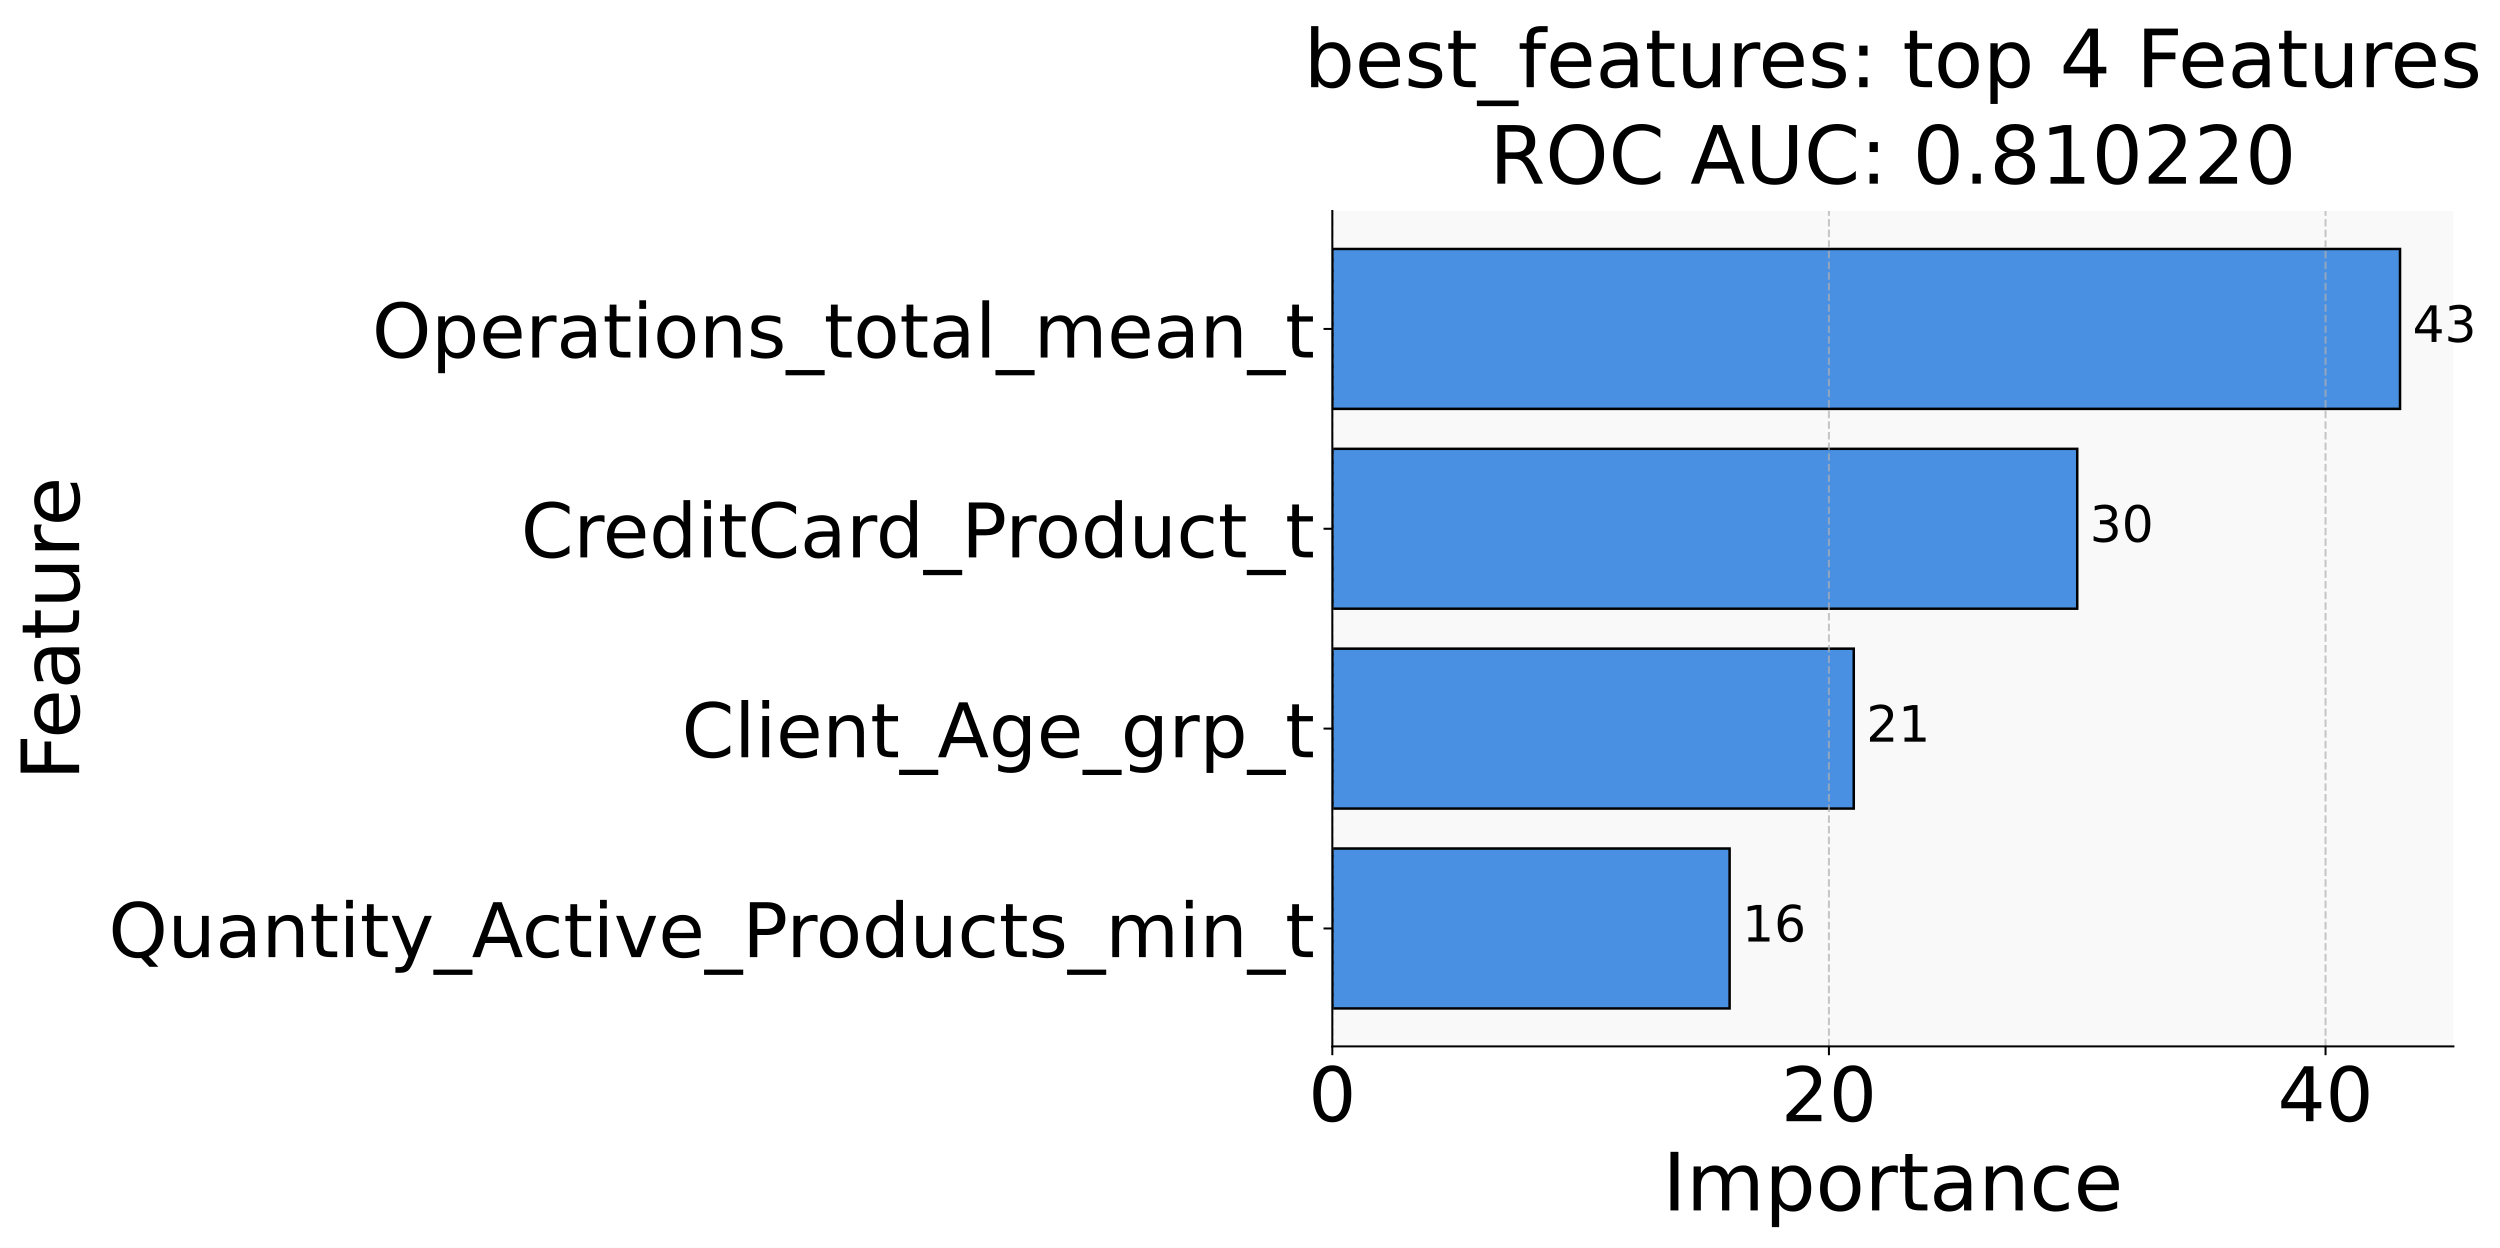
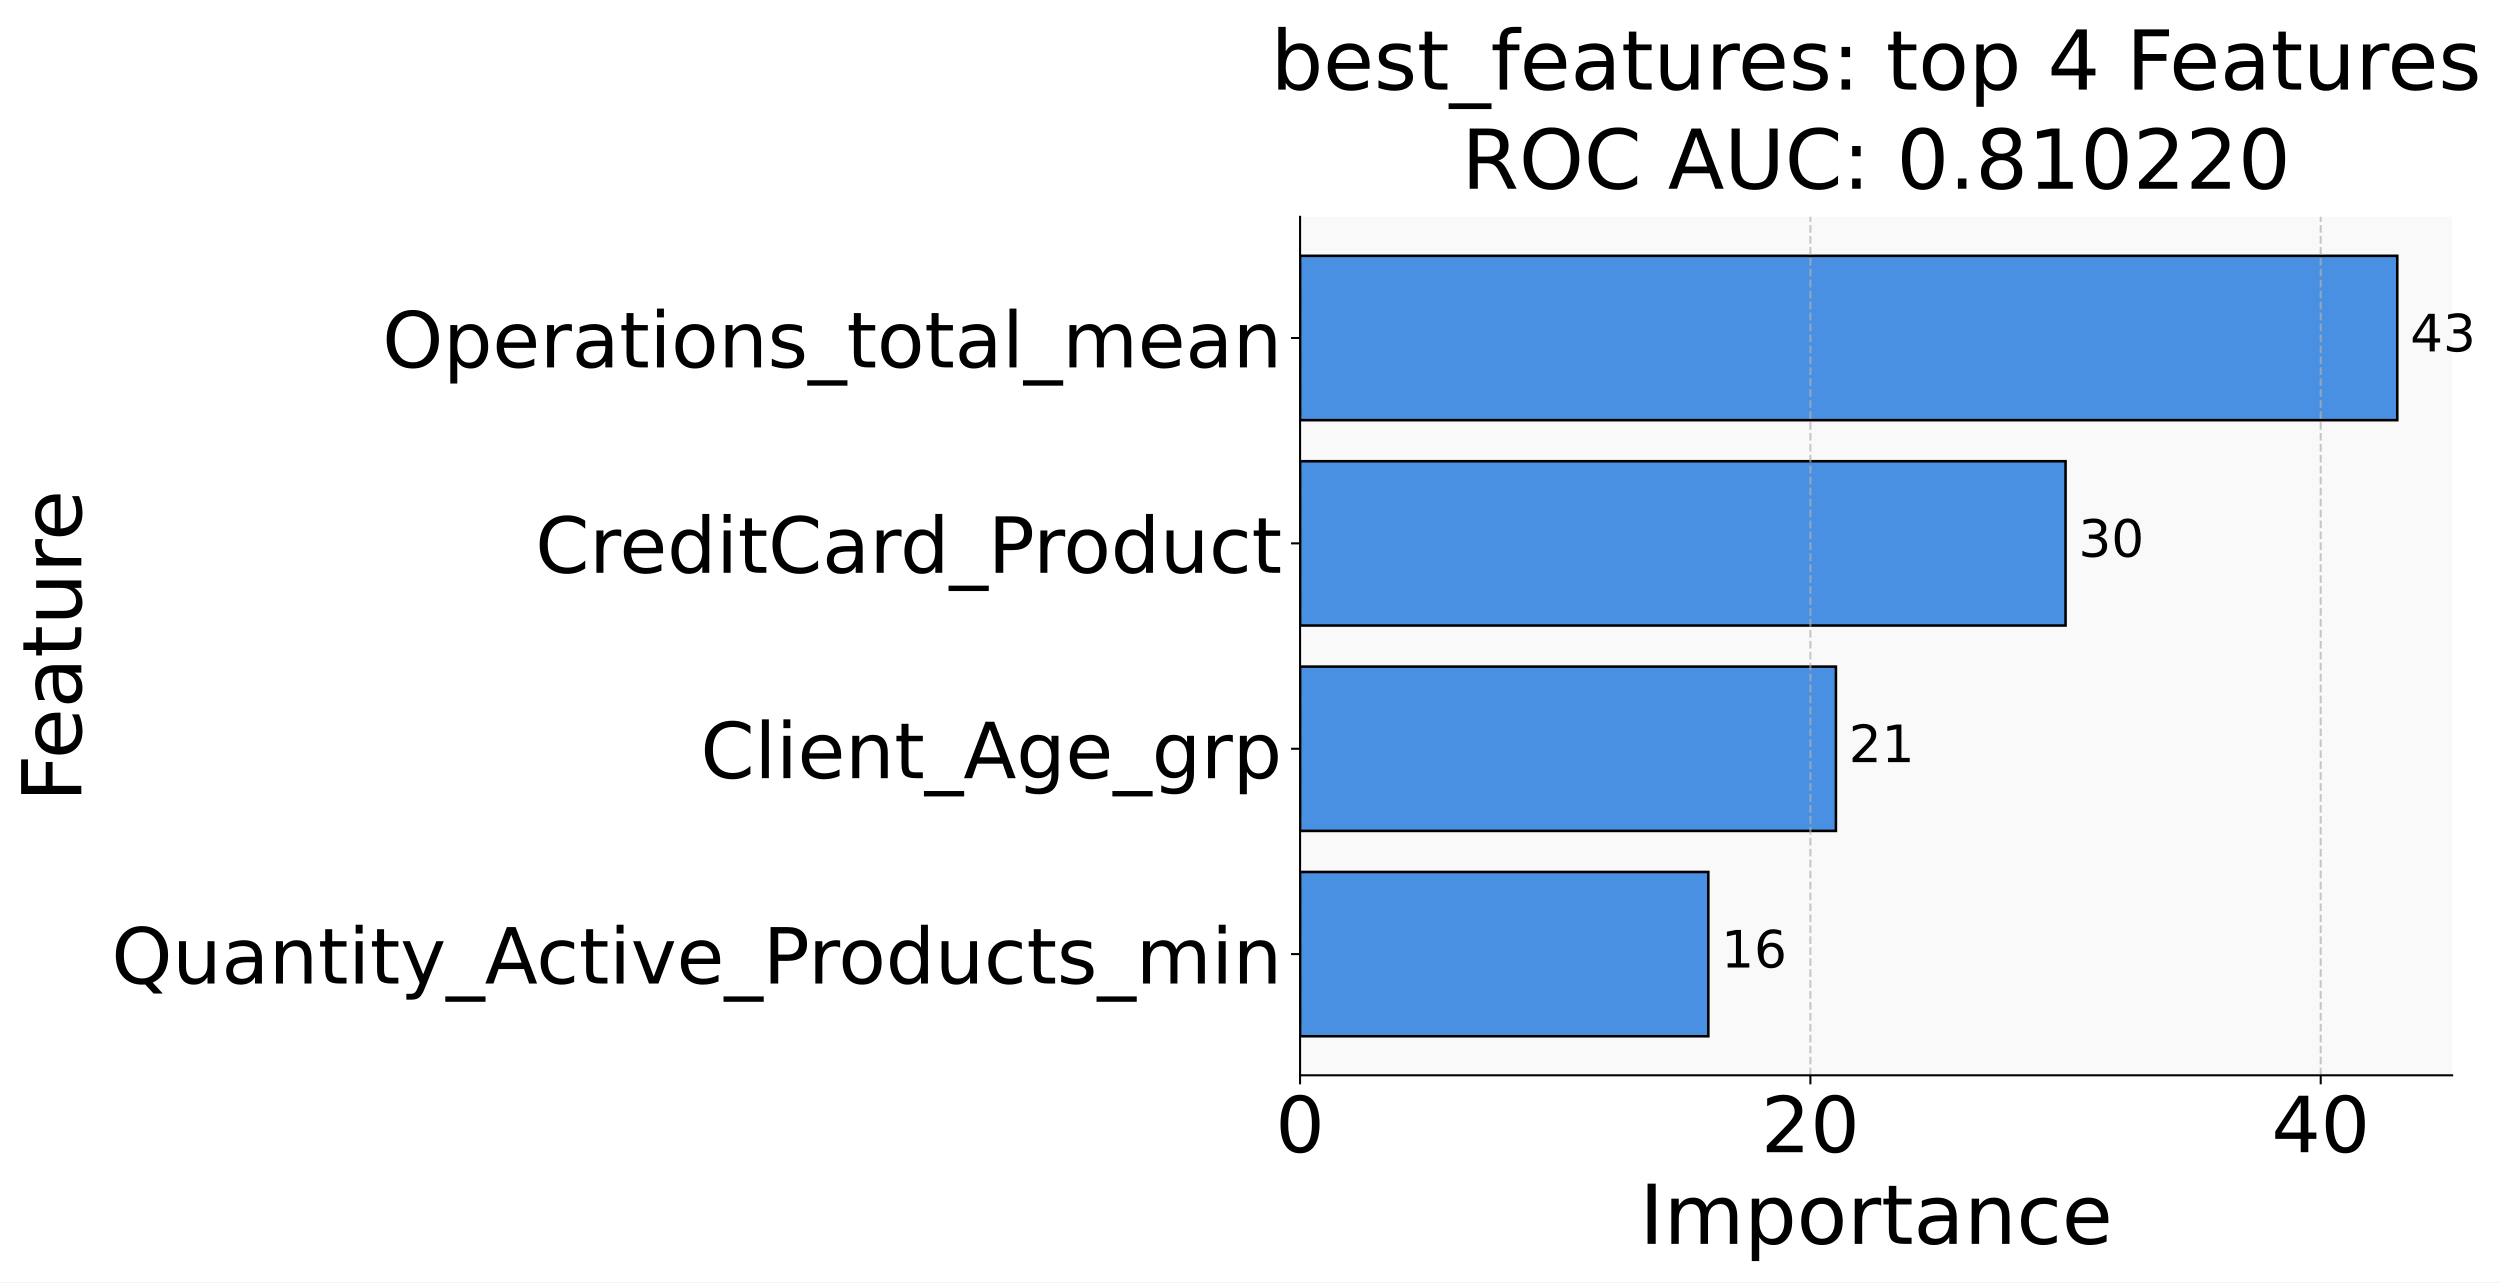
- <svg xmlns="http://www.w3.org/2000/svg" xmlns:xlink="http://www.w3.org/1999/xlink" width="995.455pt" height="496.855pt" viewBox="0 0 995.455 496.855" version="1.1">
+ <svg xmlns="http://www.w3.org/2000/svg" xmlns:xlink="http://www.w3.org/1999/xlink" width="968.694pt" height="496.855pt" viewBox="0 0 968.694 496.855" version="1.1">
  <defs>
    <style type="text/css">*{stroke-linejoin:round;stroke-linecap:butt}</style>
  </defs>
  <g id="prefix__figure_1">
    <g id="prefix__patch_1">
-       <path d="M 0 496.855  L 995.455 496.855  L 995.455 0  L 0 0  z " style="fill: #ffffff" />
+       <path d="M 0 496.855  L 968.694 496.855  L 968.694 0  L 0 0  z " style="fill: #ffffff" />
    </g>
    <g id="prefix__axes_1">
      <g id="prefix__patch_2">
-         <path d="M 530.505 416.655  L 976.905 416.655  L 976.905 84.015  L 530.505 84.015  z " style="fill: #f9f9f9" />
+         <path d="M 503.744 416.655  L 950.144 416.655  L 950.144 84.015  L 503.744 84.015  z " style="fill: #f9f9f9" />
      </g>
      <g id="prefix__patch_3">
-         <path d="M 530.505 99.135  L 955.648 99.135  L 955.648 162.798  L 530.505 162.798  z " clip-path="url(#prefix__p57f37d452d)" style="fill: #4a90e2; stroke: #000000; stroke-linejoin: miter" />
+         <path d="M 503.744 99.135  L 928.887 99.135  L 928.887 162.798  L 503.744 162.798  z " clip-path="url(#prefix__p7992a62542)" style="fill: #4a90e2; stroke: #000000; stroke-linejoin: miter" />
      </g>
      <g id="prefix__patch_4">
-         <path d="M 530.505 178.714  L 827.116 178.714  L 827.116 242.377  L 530.505 242.377  z " clip-path="url(#prefix__p57f37d452d)" style="fill: #4a90e2; stroke: #000000; stroke-linejoin: miter" />
+         <path d="M 503.744 178.714  L 800.355 178.714  L 800.355 242.377  L 503.744 242.377  z " clip-path="url(#prefix__p7992a62542)" style="fill: #4a90e2; stroke: #000000; stroke-linejoin: miter" />
      </g>
      <g id="prefix__patch_5">
-         <path d="M 530.505 258.293  L 738.133 258.293  L 738.133 321.956  L 530.505 321.956  z " clip-path="url(#prefix__p57f37d452d)" style="fill: #4a90e2; stroke: #000000; stroke-linejoin: miter" />
+         <path d="M 503.744 258.293  L 711.372 258.293  L 711.372 321.956  L 503.744 321.956  z " clip-path="url(#prefix__p7992a62542)" style="fill: #4a90e2; stroke: #000000; stroke-linejoin: miter" />
      </g>
      <g id="prefix__patch_6">
-         <path d="M 530.505 337.872  L 688.697 337.872  L 688.697 401.535  L 530.505 401.535  z " clip-path="url(#prefix__p57f37d452d)" style="fill: #4a90e2; stroke: #000000; stroke-linejoin: miter" />
+         <path d="M 503.744 337.872  L 661.936 337.872  L 661.936 401.535  L 503.744 401.535  z " clip-path="url(#prefix__p7992a62542)" style="fill: #4a90e2; stroke: #000000; stroke-linejoin: miter" />
      </g>
      <g id="prefix__matplotlib.axis_1">
        <g id="prefix__xtick_1">
          <g id="prefix__line2d_1">
-             <path d="M 530.505 416.655  L 530.505 84.015  " clip-path="url(#prefix__p57f37d452d)" style="fill: none; stroke-dasharray: 2.96,1.28; stroke-dashoffset: 0; stroke: #b0b0b0; stroke-opacity: 0.7; stroke-width: 0.8" />
+             <path d="M 503.744 416.655  L 503.744 84.015  " clip-path="url(#prefix__p7992a62542)" style="fill: none; stroke-dasharray: 2.96,1.28; stroke-dashoffset: 0; stroke: #b0b0b0; stroke-opacity: 0.7; stroke-width: 0.8" />
          </g>
          <g id="prefix__line2d_2">
            <defs>
              <path id="prefix__mf45186d441" d="M 0 0  L 0 3.5  " style="stroke: #000000; stroke-width: 0.8" />
            </defs>
            <g>
-               <use xlink:href="#prefix__mf45186d441" x="530.505" y="416.655" style="stroke: #000000; stroke-width: 0.8" />
+               <use xlink:href="#prefix__mf45186d441" x="503.744" y="416.655" style="stroke: #000000; stroke-width: 0.8" />
            </g>
          </g>
          <g id="prefix__text_1">
-             <g transform="translate(520.9609 446.448) scale(0.3 -0.3)">
+             <g transform="translate(494.2 446.448) scale(0.3 -0.3)">
              <defs>
                <path id="prefix__DejaVuSans-13" d="M 2034 4250  Q 1547 4250 1301 3770  Q 1056 3291 1056 2328  Q 1056 1369 1301 889  Q 1547 409 2034 409  Q 2525 409 2770 889  Q 3016 1369 3016 2328  Q 3016 3291 2770 3770  Q 2525 4250 2034 4250  z M 2034 4750  Q 2819 4750 3233 4129  Q 3647 3509 3647 2328  Q 3647 1150 3233 529  Q 2819 -91 2034 -91  Q 1250 -91 836 529  Q 422 1150 422 2328  Q 422 3509 836 4129  Q 1250 4750 2034 4750  z " transform="scale(0.015625)" />
              </defs>
              <use xlink:href="#prefix__DejaVuSans-13" />
            </g>
          </g>
        </g>
        <g id="prefix__xtick_2">
          <g id="prefix__line2d_3">
-             <path d="M 728.246 416.655  L 728.246 84.015  " clip-path="url(#prefix__p57f37d452d)" style="fill: none; stroke-dasharray: 2.96,1.28; stroke-dashoffset: 0; stroke: #b0b0b0; stroke-opacity: 0.7; stroke-width: 0.8" />
+             <path d="M 701.485 416.655  L 701.485 84.015  " clip-path="url(#prefix__p7992a62542)" style="fill: none; stroke-dasharray: 2.96,1.28; stroke-dashoffset: 0; stroke: #b0b0b0; stroke-opacity: 0.7; stroke-width: 0.8" />
          </g>
          <g id="prefix__line2d_4">
            <g>
-               <use xlink:href="#prefix__mf45186d441" x="728.246" y="416.655" style="stroke: #000000; stroke-width: 0.8" />
+               <use xlink:href="#prefix__mf45186d441" x="701.485" y="416.655" style="stroke: #000000; stroke-width: 0.8" />
            </g>
          </g>
          <g id="prefix__text_2">
-             <g transform="translate(709.1581 446.448) scale(0.3 -0.3)">
+             <g transform="translate(682.3971 446.448) scale(0.3 -0.3)">
              <defs>
                <path id="prefix__DejaVuSans-15" d="M 1228 531  L 3431 531  L 3431 0  L 469 0  L 469 531  Q 828 903 1448 1529  Q 2069 2156 2228 2338  Q 2531 2678 2651 2914  Q 2772 3150 2772 3378  Q 2772 3750 2511 3984  Q 2250 4219 1831 4219  Q 1534 4219 1204 4116  Q 875 4013 500 3803  L 500 4441  Q 881 4594 1212 4672  Q 1544 4750 1819 4750  Q 2544 4750 2975 4387  Q 3406 4025 3406 3419  Q 3406 3131 3298 2873  Q 3191 2616 2906 2266  Q 2828 2175 2409 1742  Q 1991 1309 1228 531  z " transform="scale(0.015625)" />
              </defs>
              <use xlink:href="#prefix__DejaVuSans-15" />
              <use xlink:href="#prefix__DejaVuSans-13" transform="translate(63.625 0)" />
            </g>
          </g>
        </g>
        <g id="prefix__xtick_3">
          <g id="prefix__line2d_5">
-             <path d="M 925.986 416.655  L 925.986 84.015  " clip-path="url(#prefix__p57f37d452d)" style="fill: none; stroke-dasharray: 2.96,1.28; stroke-dashoffset: 0; stroke: #b0b0b0; stroke-opacity: 0.7; stroke-width: 0.8" />
+             <path d="M 899.225 416.655  L 899.225 84.015  " clip-path="url(#prefix__p7992a62542)" style="fill: none; stroke-dasharray: 2.96,1.28; stroke-dashoffset: 0; stroke: #b0b0b0; stroke-opacity: 0.7; stroke-width: 0.8" />
          </g>
          <g id="prefix__line2d_6">
            <g>
-               <use xlink:href="#prefix__mf45186d441" x="925.986" y="416.655" style="stroke: #000000; stroke-width: 0.8" />
+               <use xlink:href="#prefix__mf45186d441" x="899.225" y="416.655" style="stroke: #000000; stroke-width: 0.8" />
            </g>
          </g>
          <g id="prefix__text_3">
-             <g transform="translate(906.8989 446.448) scale(0.3 -0.3)">
+             <g transform="translate(880.138 446.448) scale(0.3 -0.3)">
              <defs>
                <path id="prefix__DejaVuSans-17" d="M 2419 4116  L 825 1625  L 2419 1625  L 2419 4116  z M 2253 4666  L 3047 4666  L 3047 1625  L 3713 1625  L 3713 1100  L 3047 1100  L 3047 0  L 2419 0  L 2419 1100  L 313 1100  L 313 1709  L 2253 4666  z " transform="scale(0.015625)" />
              </defs>
              <use xlink:href="#prefix__DejaVuSans-17" />
              <use xlink:href="#prefix__DejaVuSans-13" transform="translate(63.625 0)" />
            </g>
          </g>
        </g>
        <g id="prefix__text_4">
-           <g transform="translate(662.0147 481.9675) scale(0.32 -0.32)">
+           <g transform="translate(635.2537 481.9675) scale(0.32 -0.32)">
            <defs>
              <path id="prefix__DejaVuSans-2c" d="M 628 4666  L 1259 4666  L 1259 0  L 628 0  L 628 4666  z " transform="scale(0.015625)" />
              <path id="prefix__DejaVuSans-50" d="M 3328 2828  Q 3544 3216 3844 3400  Q 4144 3584 4550 3584  Q 5097 3584 5394 3201  Q 5691 2819 5691 2113  L 5691 0  L 5113 0  L 5113 2094  Q 5113 2597 4934 2840  Q 4756 3084 4391 3084  Q 3944 3084 3684 2787  Q 3425 2491 3425 1978  L 3425 0  L 2847 0  L 2847 2094  Q 2847 2600 2669 2842  Q 2491 3084 2119 3084  Q 1678 3084 1418 2786  Q 1159 2488 1159 1978  L 1159 0  L 581 0  L 581 3500  L 1159 3500  L 1159 2956  Q 1356 3278 1631 3431  Q 1906 3584 2284 3584  Q 2666 3584 2933 3390  Q 3200 3197 3328 2828  z " transform="scale(0.015625)" />
              <path id="prefix__DejaVuSans-53" d="M 1159 525  L 1159 -1331  L 581 -1331  L 581 3500  L 1159 3500  L 1159 2969  Q 1341 3281 1617 3432  Q 1894 3584 2278 3584  Q 2916 3584 3314 3078  Q 3713 2572 3713 1747  Q 3713 922 3314 415  Q 2916 -91 2278 -91  Q 1894 -91 1617 61  Q 1341 213 1159 525  z M 3116 1747  Q 3116 2381 2855 2742  Q 2594 3103 2138 3103  Q 1681 3103 1420 2742  Q 1159 2381 1159 1747  Q 1159 1113 1420 752  Q 1681 391 2138 391  Q 2594 391 2855 752  Q 3116 1113 3116 1747  z " transform="scale(0.015625)" />
              <path id="prefix__DejaVuSans-52" d="M 1959 3097  Q 1497 3097 1228 2736  Q 959 2375 959 1747  Q 959 1119 1226 758  Q 1494 397 1959 397  Q 2419 397 2687 759  Q 2956 1122 2956 1747  Q 2956 2369 2687 2733  Q 2419 3097 1959 3097  z M 1959 3584  Q 2709 3584 3137 3096  Q 3566 2609 3566 1747  Q 3566 888 3137 398  Q 2709 -91 1959 -91  Q 1206 -91 779 398  Q 353 888 353 1747  Q 353 2609 779 3096  Q 1206 3584 1959 3584  z " transform="scale(0.015625)" />
              <path id="prefix__DejaVuSans-55" d="M 2631 2963  Q 2534 3019 2420 3045  Q 2306 3072 2169 3072  Q 1681 3072 1420 2755  Q 1159 2438 1159 1844  L 1159 0  L 581 0  L 581 3500  L 1159 3500  L 1159 2956  Q 1341 3275 1631 3429  Q 1922 3584 2338 3584  Q 2397 3584 2469 3576  Q 2541 3569 2628 3553  L 2631 2963  z " transform="scale(0.015625)" />
              <path id="prefix__DejaVuSans-57" d="M 1172 4494  L 1172 3500  L 2356 3500  L 2356 3053  L 1172 3053  L 1172 1153  Q 1172 725 1289 603  Q 1406 481 1766 481  L 2356 481  L 2356 0  L 1766 0  Q 1100 0 847 248  Q 594 497 594 1153  L 594 3053  L 172 3053  L 172 3500  L 594 3500  L 594 4494  L 1172 4494  z " transform="scale(0.015625)" />
              <path id="prefix__DejaVuSans-44" d="M 2194 1759  Q 1497 1759 1228 1600  Q 959 1441 959 1056  Q 959 750 1161 570  Q 1363 391 1709 391  Q 2188 391 2477 730  Q 2766 1069 2766 1631  L 2766 1759  L 2194 1759  z M 3341 1997  L 3341 0  L 2766 0  L 2766 531  Q 2569 213 2275 61  Q 1981 -91 1556 -91  Q 1019 -91 701 211  Q 384 513 384 1019  Q 384 1609 779 1909  Q 1175 2209 1959 2209  L 2766 2209  L 2766 2266  Q 2766 2663 2505 2880  Q 2244 3097 1772 3097  Q 1472 3097 1187 3025  Q 903 2953 641 2809  L 641 3341  Q 956 3463 1253 3523  Q 1550 3584 1831 3584  Q 2591 3584 2966 3190  Q 3341 2797 3341 1997  z " transform="scale(0.015625)" />
              <path id="prefix__DejaVuSans-51" d="M 3513 2113  L 3513 0  L 2938 0  L 2938 2094  Q 2938 2591 2744 2837  Q 2550 3084 2163 3084  Q 1697 3084 1428 2787  Q 1159 2491 1159 1978  L 1159 0  L 581 0  L 581 3500  L 1159 3500  L 1159 2956  Q 1366 3272 1645 3428  Q 1925 3584 2291 3584  Q 2894 3584 3203 3211  Q 3513 2838 3513 2113  z " transform="scale(0.015625)" />
              <path id="prefix__DejaVuSans-46" d="M 3122 3366  L 3122 2828  Q 2878 2963 2633 3030  Q 2388 3097 2138 3097  Q 1578 3097 1268 2742  Q 959 2388 959 1747  Q 959 1106 1268 751  Q 1578 397 2138 397  Q 2388 397 2633 464  Q 2878 531 3122 666  L 3122 134  Q 2881 22 2623 -34  Q 2366 -91 2075 -91  Q 1284 -91 818 406  Q 353 903 353 1747  Q 353 2603 823 3093  Q 1294 3584 2113 3584  Q 2378 3584 2631 3529  Q 2884 3475 3122 3366  z " transform="scale(0.015625)" />
              <path id="prefix__DejaVuSans-48" d="M 3597 1894  L 3597 1613  L 953 1613  Q 991 1019 1311 708  Q 1631 397 2203 397  Q 2534 397 2845 478  Q 3156 559 3463 722  L 3463 178  Q 3153 47 2828 -22  Q 2503 -91 2169 -91  Q 1331 -91 842 396  Q 353 884 353 1716  Q 353 2575 817 3079  Q 1281 3584 2069 3584  Q 2775 3584 3186 3129  Q 3597 2675 3597 1894  z M 3022 2063  Q 3016 2534 2758 2815  Q 2500 3097 2075 3097  Q 1594 3097 1305 2825  Q 1016 2553 972 2059  L 3022 2063  z " transform="scale(0.015625)" />
            </defs>
            <use xlink:href="#prefix__DejaVuSans-2c" />
            <use xlink:href="#prefix__DejaVuSans-50" transform="translate(29.5 0)" />
            <use xlink:href="#prefix__DejaVuSans-53" transform="translate(126.9062 0)" />
            <use xlink:href="#prefix__DejaVuSans-52" transform="translate(190.3906 0)" />
            <use xlink:href="#prefix__DejaVuSans-55" transform="translate(251.5781 0)" />
            <use xlink:href="#prefix__DejaVuSans-57" transform="translate(292.6875 0)" />
            <use xlink:href="#prefix__DejaVuSans-44" transform="translate(331.8906 0)" />
            <use xlink:href="#prefix__DejaVuSans-51" transform="translate(393.1719 0)" />
            <use xlink:href="#prefix__DejaVuSans-46" transform="translate(456.5469 0)" />
            <use xlink:href="#prefix__DejaVuSans-48" transform="translate(511.5312 0)" />
          </g>
        </g>
      </g>
      <g id="prefix__matplotlib.axis_2">
        <g id="prefix__ytick_1">
          <g id="prefix__line2d_7">
            <defs>
              <path id="prefix__mb04cfeff4b" d="M 0 0  L -3.5 0  " style="stroke: #000000; stroke-width: 0.8" />
            </defs>
            <g>
-               <use xlink:href="#prefix__mb04cfeff4b" x="530.505" y="130.967" style="stroke: #000000; stroke-width: 0.8" />
+               <use xlink:href="#prefix__mb04cfeff4b" x="503.744" y="130.967" style="stroke: #000000; stroke-width: 0.8" />
            </g>
          </g>
          <g id="prefix__text_5">
            <g transform="translate(148.1391 142.3642) scale(0.3 -0.3)">
              <defs>
                <path id="prefix__DejaVuSans-32" d="M 2522 4238  Q 1834 4238 1429 3725  Q 1025 3213 1025 2328  Q 1025 1447 1429 934  Q 1834 422 2522 422  Q 3209 422 3611 934  Q 4013 1447 4013 2328  Q 4013 3213 3611 3725  Q 3209 4238 2522 4238  z M 2522 4750  Q 3503 4750 4090 4092  Q 4678 3434 4678 2328  Q 4678 1225 4090 567  Q 3503 -91 2522 -91  Q 1538 -91 948 565  Q 359 1222 359 2328  Q 359 3434 948 4092  Q 1538 4750 2522 4750  z " transform="scale(0.015625)" />
                <path id="prefix__DejaVuSans-4c" d="M 603 3500  L 1178 3500  L 1178 0  L 603 0  L 603 3500  z M 603 4863  L 1178 4863  L 1178 4134  L 603 4134  L 603 4863  z " transform="scale(0.015625)" />
                <path id="prefix__DejaVuSans-56" d="M 2834 3397  L 2834 2853  Q 2591 2978 2328 3040  Q 2066 3103 1784 3103  Q 1356 3103 1142 2972  Q 928 2841 928 2578  Q 928 2378 1081 2264  Q 1234 2150 1697 2047  L 1894 2003  Q 2506 1872 2764 1633  Q 3022 1394 3022 966  Q 3022 478 2636 193  Q 2250 -91 1575 -91  Q 1294 -91 989 -36  Q 684 19 347 128  L 347 722  Q 666 556 975 473  Q 1284 391 1588 391  Q 1994 391 2212 530  Q 2431 669 2431 922  Q 2431 1156 2273 1281  Q 2116 1406 1581 1522  L 1381 1569  Q 847 1681 609 1914  Q 372 2147 372 2553  Q 372 3047 722 3315  Q 1072 3584 1716 3584  Q 2034 3584 2315 3537  Q 2597 3491 2834 3397  z " transform="scale(0.015625)" />
                <path id="prefix__DejaVuSans-42" d="M 3263 -1063  L 3263 -1509  L -63 -1509  L -63 -1063  L 3263 -1063  z " transform="scale(0.015625)" />
                <path id="prefix__DejaVuSans-4f" d="M 603 4863  L 1178 4863  L 1178 0  L 603 0  L 603 4863  z " transform="scale(0.015625)" />
              </defs>
              <use xlink:href="#prefix__DejaVuSans-32" />
              <use xlink:href="#prefix__DejaVuSans-53" transform="translate(78.71875 0)" />
              <use xlink:href="#prefix__DejaVuSans-48" transform="translate(142.2031 0)" />
              <use xlink:href="#prefix__DejaVuSans-55" transform="translate(203.7344 0)" />
              <use xlink:href="#prefix__DejaVuSans-44" transform="translate(244.8438 0)" />
              <use xlink:href="#prefix__DejaVuSans-57" transform="translate(306.125 0)" />
              <use xlink:href="#prefix__DejaVuSans-4c" transform="translate(345.3281 0)" />
              <use xlink:href="#prefix__DejaVuSans-52" transform="translate(373.1094 0)" />
              <use xlink:href="#prefix__DejaVuSans-51" transform="translate(434.2969 0)" />
              <use xlink:href="#prefix__DejaVuSans-56" transform="translate(497.6719 0)" />
              <use xlink:href="#prefix__DejaVuSans-42" transform="translate(549.7656 0)" />
              <use xlink:href="#prefix__DejaVuSans-57" transform="translate(599.7656 0)" />
              <use xlink:href="#prefix__DejaVuSans-52" transform="translate(638.9688 0)" />
              <use xlink:href="#prefix__DejaVuSans-57" transform="translate(700.1562 0)" />
              <use xlink:href="#prefix__DejaVuSans-44" transform="translate(739.3594 0)" />
              <use xlink:href="#prefix__DejaVuSans-4f" transform="translate(800.6406 0)" />
              <use xlink:href="#prefix__DejaVuSans-42" transform="translate(828.4219 0)" />
              <use xlink:href="#prefix__DejaVuSans-50" transform="translate(878.4219 0)" />
              <use xlink:href="#prefix__DejaVuSans-48" transform="translate(975.8281 0)" />
              <use xlink:href="#prefix__DejaVuSans-44" transform="translate(1037.359 0)" />
              <use xlink:href="#prefix__DejaVuSans-51" transform="translate(1098.641 0)" />
-               <use xlink:href="#prefix__DejaVuSans-42" transform="translate(1162.016 0)" />
-               <use xlink:href="#prefix__DejaVuSans-57" transform="translate(1212.016 0)" />
            </g>
          </g>
        </g>
        <g id="prefix__ytick_2">
          <g id="prefix__line2d_8">
            <g>
-               <use xlink:href="#prefix__mb04cfeff4b" x="530.505" y="210.546" style="stroke: #000000; stroke-width: 0.8" />
+               <use xlink:href="#prefix__mb04cfeff4b" x="503.744" y="210.546" style="stroke: #000000; stroke-width: 0.8" />
            </g>
          </g>
          <g id="prefix__text_6">
            <g transform="translate(207.4313 221.9432) scale(0.3 -0.3)">
              <defs>
                <path id="prefix__DejaVuSans-26" d="M 4122 4306  L 4122 3641  Q 3803 3938 3442 4084  Q 3081 4231 2675 4231  Q 1875 4231 1450 3742  Q 1025 3253 1025 2328  Q 1025 1406 1450 917  Q 1875 428 2675 428  Q 3081 428 3442 575  Q 3803 722 4122 1019  L 4122 359  Q 3791 134 3420 21  Q 3050 -91 2638 -91  Q 1578 -91 968 557  Q 359 1206 359 2328  Q 359 3453 968 4101  Q 1578 4750 2638 4750  Q 3056 4750 3426 4639  Q 3797 4528 4122 4306  z " transform="scale(0.015625)" />
                <path id="prefix__DejaVuSans-47" d="M 2906 2969  L 2906 4863  L 3481 4863  L 3481 0  L 2906 0  L 2906 525  Q 2725 213 2448 61  Q 2172 -91 1784 -91  Q 1150 -91 751 415  Q 353 922 353 1747  Q 353 2572 751 3078  Q 1150 3584 1784 3584  Q 2172 3584 2448 3432  Q 2725 3281 2906 2969  z M 947 1747  Q 947 1113 1208 752  Q 1469 391 1925 391  Q 2381 391 2643 752  Q 2906 1113 2906 1747  Q 2906 2381 2643 2742  Q 2381 3103 1925 3103  Q 1469 3103 1208 2742  Q 947 2381 947 1747  z " transform="scale(0.015625)" />
                <path id="prefix__DejaVuSans-33" d="M 1259 4147  L 1259 2394  L 2053 2394  Q 2494 2394 2734 2622  Q 2975 2850 2975 3272  Q 2975 3691 2734 3919  Q 2494 4147 2053 4147  L 1259 4147  z M 628 4666  L 2053 4666  Q 2838 4666 3239 4311  Q 3641 3956 3641 3272  Q 3641 2581 3239 2228  Q 2838 1875 2053 1875  L 1259 1875  L 1259 0  L 628 0  L 628 4666  z " transform="scale(0.015625)" />
                <path id="prefix__DejaVuSans-58" d="M 544 1381  L 544 3500  L 1119 3500  L 1119 1403  Q 1119 906 1312 657  Q 1506 409 1894 409  Q 2359 409 2629 706  Q 2900 1003 2900 1516  L 2900 3500  L 3475 3500  L 3475 0  L 2900 0  L 2900 538  Q 2691 219 2414 64  Q 2138 -91 1772 -91  Q 1169 -91 856 284  Q 544 659 544 1381  z M 1991 3584  L 1991 3584  z " transform="scale(0.015625)" />
              </defs>
              <use xlink:href="#prefix__DejaVuSans-26" />
              <use xlink:href="#prefix__DejaVuSans-55" transform="translate(69.82812 0)" />
              <use xlink:href="#prefix__DejaVuSans-48" transform="translate(108.7344 0)" />
              <use xlink:href="#prefix__DejaVuSans-47" transform="translate(170.2656 0)" />
              <use xlink:href="#prefix__DejaVuSans-4c" transform="translate(233.75 0)" />
              <use xlink:href="#prefix__DejaVuSans-57" transform="translate(261.5312 0)" />
              <use xlink:href="#prefix__DejaVuSans-26" transform="translate(300.7344 0)" />
              <use xlink:href="#prefix__DejaVuSans-44" transform="translate(370.5625 0)" />
              <use xlink:href="#prefix__DejaVuSans-55" transform="translate(431.8438 0)" />
              <use xlink:href="#prefix__DejaVuSans-47" transform="translate(471.2031 0)" />
              <use xlink:href="#prefix__DejaVuSans-42" transform="translate(534.6875 0)" />
              <use xlink:href="#prefix__DejaVuSans-33" transform="translate(584.6875 0)" />
              <use xlink:href="#prefix__DejaVuSans-55" transform="translate(643.2344 0)" />
              <use xlink:href="#prefix__DejaVuSans-52" transform="translate(682.1406 0)" />
              <use xlink:href="#prefix__DejaVuSans-47" transform="translate(743.3281 0)" />
              <use xlink:href="#prefix__DejaVuSans-58" transform="translate(806.8125 0)" />
              <use xlink:href="#prefix__DejaVuSans-46" transform="translate(870.1875 0)" />
              <use xlink:href="#prefix__DejaVuSans-57" transform="translate(925.1719 0)" />
-               <use xlink:href="#prefix__DejaVuSans-42" transform="translate(964.375 0)" />
-               <use xlink:href="#prefix__DejaVuSans-57" transform="translate(1014.375 0)" />
            </g>
          </g>
        </g>
        <g id="prefix__ytick_3">
          <g id="prefix__line2d_9">
            <g>
-               <use xlink:href="#prefix__mb04cfeff4b" x="530.505" y="290.124" style="stroke: #000000; stroke-width: 0.8" />
+               <use xlink:href="#prefix__mb04cfeff4b" x="503.744" y="290.124" style="stroke: #000000; stroke-width: 0.8" />
            </g>
          </g>
          <g id="prefix__text_7">
            <g transform="translate(271.4438 301.5221) scale(0.3 -0.3)">
              <defs>
                <path id="prefix__DejaVuSans-24" d="M 2188 4044  L 1331 1722  L 3047 1722  L 2188 4044  z M 1831 4666  L 2547 4666  L 4325 0  L 3669 0  L 3244 1197  L 1141 1197  L 716 0  L 50 0  L 1831 4666  z " transform="scale(0.015625)" />
                <path id="prefix__DejaVuSans-4a" d="M 2906 1791  Q 2906 2416 2648 2759  Q 2391 3103 1925 3103  Q 1463 3103 1205 2759  Q 947 2416 947 1791  Q 947 1169 1205 825  Q 1463 481 1925 481  Q 2391 481 2648 825  Q 2906 1169 2906 1791  z M 3481 434  Q 3481 -459 3084 -895  Q 2688 -1331 1869 -1331  Q 1566 -1331 1297 -1286  Q 1028 -1241 775 -1147  L 775 -588  Q 1028 -725 1275 -790  Q 1522 -856 1778 -856  Q 2344 -856 2625 -561  Q 2906 -266 2906 331  L 2906 616  Q 2728 306 2450 153  Q 2172 0 1784 0  Q 1141 0 747 490  Q 353 981 353 1791  Q 353 2603 747 3093  Q 1141 3584 1784 3584  Q 2172 3584 2450 3431  Q 2728 3278 2906 2969  L 2906 3500  L 3481 3500  L 3481 434  z " transform="scale(0.015625)" />
              </defs>
              <use xlink:href="#prefix__DejaVuSans-26" />
              <use xlink:href="#prefix__DejaVuSans-4f" transform="translate(69.82812 0)" />
              <use xlink:href="#prefix__DejaVuSans-4c" transform="translate(97.60938 0)" />
              <use xlink:href="#prefix__DejaVuSans-48" transform="translate(125.3906 0)" />
              <use xlink:href="#prefix__DejaVuSans-51" transform="translate(186.9219 0)" />
              <use xlink:href="#prefix__DejaVuSans-57" transform="translate(250.2969 0)" />
              <use xlink:href="#prefix__DejaVuSans-42" transform="translate(289.5 0)" />
              <use xlink:href="#prefix__DejaVuSans-24" transform="translate(339.5 0)" />
              <use xlink:href="#prefix__DejaVuSans-4a" transform="translate(407.9062 0)" />
              <use xlink:href="#prefix__DejaVuSans-48" transform="translate(471.3906 0)" />
              <use xlink:href="#prefix__DejaVuSans-42" transform="translate(532.9219 0)" />
              <use xlink:href="#prefix__DejaVuSans-4a" transform="translate(582.9219 0)" />
              <use xlink:href="#prefix__DejaVuSans-55" transform="translate(646.4062 0)" />
              <use xlink:href="#prefix__DejaVuSans-53" transform="translate(687.5156 0)" />
-               <use xlink:href="#prefix__DejaVuSans-42" transform="translate(751 0)" />
-               <use xlink:href="#prefix__DejaVuSans-57" transform="translate(801 0)" />
            </g>
          </g>
        </g>
        <g id="prefix__ytick_4">
          <g id="prefix__line2d_10">
            <g>
-               <use xlink:href="#prefix__mb04cfeff4b" x="530.505" y="369.703" style="stroke: #000000; stroke-width: 0.8" />
+               <use xlink:href="#prefix__mb04cfeff4b" x="503.744" y="369.703" style="stroke: #000000; stroke-width: 0.8" />
            </g>
          </g>
          <g id="prefix__text_8">
            <g transform="translate(43.2 381.1011) scale(0.3 -0.3)">
              <defs>
                <path id="prefix__DejaVuSans-34" d="M 2522 4238  Q 1834 4238 1429 3725  Q 1025 3213 1025 2328  Q 1025 1447 1429 934  Q 1834 422 2522 422  Q 3209 422 3611 934  Q 4013 1447 4013 2328  Q 4013 3213 3611 3725  Q 3209 4238 2522 4238  z M 3406 84  L 4238 -825  L 3475 -825  L 2784 -78  Q 2681 -84 2626 -87  Q 2572 -91 2522 -91  Q 1538 -91 948 567  Q 359 1225 359 2328  Q 359 3434 948 4092  Q 1538 4750 2522 4750  Q 3503 4750 4090 4092  Q 4678 3434 4678 2328  Q 4678 1516 4351 937  Q 4025 359 3406 84  z " transform="scale(0.015625)" />
                <path id="prefix__DejaVuSans-5c" d="M 2059 -325  Q 1816 -950 1584 -1140  Q 1353 -1331 966 -1331  L 506 -1331  L 506 -850  L 844 -850  Q 1081 -850 1212 -737  Q 1344 -625 1503 -206  L 1606 56  L 191 3500  L 800 3500  L 1894 763  L 2988 3500  L 3597 3500  L 2059 -325  z " transform="scale(0.015625)" />
                <path id="prefix__DejaVuSans-59" d="M 191 3500  L 800 3500  L 1894 563  L 2988 3500  L 3597 3500  L 2284 0  L 1503 0  L 191 3500  z " transform="scale(0.015625)" />
              </defs>
              <use xlink:href="#prefix__DejaVuSans-34" />
              <use xlink:href="#prefix__DejaVuSans-58" transform="translate(78.71875 0)" />
              <use xlink:href="#prefix__DejaVuSans-44" transform="translate(142.0938 0)" />
              <use xlink:href="#prefix__DejaVuSans-51" transform="translate(203.375 0)" />
              <use xlink:href="#prefix__DejaVuSans-57" transform="translate(266.75 0)" />
              <use xlink:href="#prefix__DejaVuSans-4c" transform="translate(305.9531 0)" />
              <use xlink:href="#prefix__DejaVuSans-57" transform="translate(333.7344 0)" />
              <use xlink:href="#prefix__DejaVuSans-5c" transform="translate(372.9375 0)" />
              <use xlink:href="#prefix__DejaVuSans-42" transform="translate(432.125 0)" />
              <use xlink:href="#prefix__DejaVuSans-24" transform="translate(482.125 0)" />
              <use xlink:href="#prefix__DejaVuSans-46" transform="translate(548.7812 0)" />
              <use xlink:href="#prefix__DejaVuSans-57" transform="translate(603.7656 0)" />
              <use xlink:href="#prefix__DejaVuSans-4c" transform="translate(642.9688 0)" />
              <use xlink:href="#prefix__DejaVuSans-59" transform="translate(670.75 0)" />
              <use xlink:href="#prefix__DejaVuSans-48" transform="translate(729.9375 0)" />
              <use xlink:href="#prefix__DejaVuSans-42" transform="translate(791.4688 0)" />
              <use xlink:href="#prefix__DejaVuSans-33" transform="translate(841.4688 0)" />
              <use xlink:href="#prefix__DejaVuSans-55" transform="translate(900.0156 0)" />
              <use xlink:href="#prefix__DejaVuSans-52" transform="translate(938.9219 0)" />
              <use xlink:href="#prefix__DejaVuSans-47" transform="translate(1000.109 0)" />
              <use xlink:href="#prefix__DejaVuSans-58" transform="translate(1063.594 0)" />
              <use xlink:href="#prefix__DejaVuSans-46" transform="translate(1126.969 0)" />
              <use xlink:href="#prefix__DejaVuSans-57" transform="translate(1181.953 0)" />
              <use xlink:href="#prefix__DejaVuSans-56" transform="translate(1221.156 0)" />
              <use xlink:href="#prefix__DejaVuSans-42" transform="translate(1273.25 0)" />
              <use xlink:href="#prefix__DejaVuSans-50" transform="translate(1323.25 0)" />
              <use xlink:href="#prefix__DejaVuSans-4c" transform="translate(1420.656 0)" />
              <use xlink:href="#prefix__DejaVuSans-51" transform="translate(1448.438 0)" />
-               <use xlink:href="#prefix__DejaVuSans-42" transform="translate(1511.812 0)" />
-               <use xlink:href="#prefix__DejaVuSans-57" transform="translate(1561.812 0)" />
            </g>
          </g>
        </g>
        <g id="prefix__text_9">
          <g transform="translate(31.5125 310.795) rotate(-90) scale(0.32 -0.32)">
            <defs>
              <path id="prefix__DejaVuSans-29" d="M 628 4666  L 3309 4666  L 3309 4134  L 1259 4134  L 1259 2759  L 3109 2759  L 3109 2228  L 1259 2228  L 1259 0  L 628 0  L 628 4666  z " transform="scale(0.015625)" />
            </defs>
            <use xlink:href="#prefix__DejaVuSans-29" />
            <use xlink:href="#prefix__DejaVuSans-48" transform="translate(52.04688 0)" />
            <use xlink:href="#prefix__DejaVuSans-44" transform="translate(113.5781 0)" />
            <use xlink:href="#prefix__DejaVuSans-57" transform="translate(174.8594 0)" />
            <use xlink:href="#prefix__DejaVuSans-58" transform="translate(214.0625 0)" />
            <use xlink:href="#prefix__DejaVuSans-55" transform="translate(277.4375 0)" />
            <use xlink:href="#prefix__DejaVuSans-48" transform="translate(316.3438 0)" />
          </g>
        </g>
      </g>
      <g id="prefix__patch_7">
-         <path d="M 530.505 416.655  L 530.505 84.015  " style="fill: none; stroke: #000000; stroke-width: 0.8; stroke-linejoin: miter; stroke-linecap: square" />
+         <path d="M 503.744 416.655  L 503.744 84.015  " style="fill: none; stroke: #000000; stroke-width: 0.8; stroke-linejoin: miter; stroke-linecap: square" />
      </g>
      <g id="prefix__patch_8">
-         <path d="M 530.505 416.655  L 976.905 416.655  " style="fill: none; stroke: #000000; stroke-width: 0.8; stroke-linejoin: miter; stroke-linecap: square" />
+         <path d="M 503.744 416.655  L 950.144 416.655  " style="fill: none; stroke: #000000; stroke-width: 0.8; stroke-linejoin: miter; stroke-linecap: square" />
      </g>
      <g id="prefix__text_10">
-         <g transform="translate(960.6475 136.1619) scale(0.2 -0.2)">
+         <g transform="translate(933.8866 136.1619) scale(0.2 -0.2)">
          <defs>
            <path id="prefix__DejaVuSans-16" d="M 2597 2516  Q 3050 2419 3304 2112  Q 3559 1806 3559 1356  Q 3559 666 3084 287  Q 2609 -91 1734 -91  Q 1441 -91 1130 -33  Q 819 25 488 141  L 488 750  Q 750 597 1062 519  Q 1375 441 1716 441  Q 2309 441 2620 675  Q 2931 909 2931 1356  Q 2931 1769 2642 2001  Q 2353 2234 1838 2234  L 1294 2234  L 1294 2753  L 1863 2753  Q 2328 2753 2575 2939  Q 2822 3125 2822 3475  Q 2822 3834 2567 4026  Q 2313 4219 1838 4219  Q 1578 4219 1281 4162  Q 984 4106 628 3988  L 628 4550  Q 988 4650 1302 4700  Q 1616 4750 1894 4750  Q 2613 4750 3031 4423  Q 3450 4097 3450 3541  Q 3450 3153 3228 2886  Q 3006 2619 2597 2516  z " transform="scale(0.015625)" />
          </defs>
          <use xlink:href="#prefix__DejaVuSans-17" />
          <use xlink:href="#prefix__DejaVuSans-16" transform="translate(63.625 0)" />
        </g>
      </g>
      <g id="prefix__text_11">
-         <g transform="translate(832.116 215.7408) scale(0.2 -0.2)">
+         <g transform="translate(805.355 215.7408) scale(0.2 -0.2)">
          <use xlink:href="#prefix__DejaVuSans-16" />
          <use xlink:href="#prefix__DejaVuSans-13" transform="translate(63.625 0)" />
        </g>
      </g>
      <g id="prefix__text_12">
-         <g transform="translate(743.1326 295.3198) scale(0.2 -0.2)">
+         <g transform="translate(716.3717 295.3198) scale(0.2 -0.2)">
          <defs>
            <path id="prefix__DejaVuSans-14" d="M 794 531  L 1825 531  L 1825 4091  L 703 3866  L 703 4441  L 1819 4666  L 2450 4666  L 2450 531  L 3481 531  L 3481 0  L 794 0  L 794 531  z " transform="scale(0.015625)" />
          </defs>
          <use xlink:href="#prefix__DejaVuSans-15" />
          <use xlink:href="#prefix__DejaVuSans-14" transform="translate(63.625 0)" />
        </g>
      </g>
      <g id="prefix__text_13">
-         <g transform="translate(693.6974 374.8987) scale(0.2 -0.2)">
+         <g transform="translate(666.9364 374.8987) scale(0.2 -0.2)">
          <defs>
            <path id="prefix__DejaVuSans-19" d="M 2113 2584  Q 1688 2584 1439 2293  Q 1191 2003 1191 1497  Q 1191 994 1439 701  Q 1688 409 2113 409  Q 2538 409 2786 701  Q 3034 994 3034 1497  Q 3034 2003 2786 2293  Q 2538 2584 2113 2584  z M 3366 4563  L 3366 3988  Q 3128 4100 2886 4159  Q 2644 4219 2406 4219  Q 1781 4219 1451 3797  Q 1122 3375 1075 2522  Q 1259 2794 1537 2939  Q 1816 3084 2150 3084  Q 2853 3084 3261 2657  Q 3669 2231 3669 1497  Q 3669 778 3244 343  Q 2819 -91 2113 -91  Q 1303 -91 875 529  Q 447 1150 447 2328  Q 447 3434 972 4092  Q 1497 4750 2381 4750  Q 2619 4750 2861 4703  Q 3103 4656 3366 4563  z " transform="scale(0.015625)" />
          </defs>
          <use xlink:href="#prefix__DejaVuSans-14" />
          <use xlink:href="#prefix__DejaVuSans-19" transform="translate(63.625 0)" />
        </g>
      </g>
      <g id="prefix__text_14">
-         <g transform="translate(519.1547 34.71813) scale(0.32 -0.32)">
+         <g transform="translate(492.3938 34.71813) scale(0.32 -0.32)">
          <defs>
            <path id="prefix__DejaVuSans-45" d="M 3116 1747  Q 3116 2381 2855 2742  Q 2594 3103 2138 3103  Q 1681 3103 1420 2742  Q 1159 2381 1159 1747  Q 1159 1113 1420 752  Q 1681 391 2138 391  Q 2594 391 2855 752  Q 3116 1113 3116 1747  z M 1159 2969  Q 1341 3281 1617 3432  Q 1894 3584 2278 3584  Q 2916 3584 3314 3078  Q 3713 2572 3713 1747  Q 3713 922 3314 415  Q 2916 -91 2278 -91  Q 1894 -91 1617 61  Q 1341 213 1159 525  L 1159 0  L 581 0  L 581 4863  L 1159 4863  L 1159 2969  z " transform="scale(0.015625)" />
            <path id="prefix__DejaVuSans-49" d="M 2375 4863  L 2375 4384  L 1825 4384  Q 1516 4384 1395 4259  Q 1275 4134 1275 3809  L 1275 3500  L 2222 3500  L 2222 3053  L 1275 3053  L 1275 0  L 697 0  L 697 3053  L 147 3053  L 147 3500  L 697 3500  L 697 3744  Q 697 4328 969 4595  Q 1241 4863 1831 4863  L 2375 4863  z " transform="scale(0.015625)" />
            <path id="prefix__DejaVuSans-1d" d="M 750 794  L 1409 794  L 1409 0  L 750 0  L 750 794  z M 750 3309  L 1409 3309  L 1409 2516  L 750 2516  L 750 3309  z " transform="scale(0.015625)" />
            <path id="prefix__DejaVuSans-3" transform="scale(0.015625)" />
          </defs>
          <use xlink:href="#prefix__DejaVuSans-45" />
          <use xlink:href="#prefix__DejaVuSans-48" transform="translate(63.48438 0)" />
          <use xlink:href="#prefix__DejaVuSans-56" transform="translate(125.0156 0)" />
          <use xlink:href="#prefix__DejaVuSans-57" transform="translate(177.1094 0)" />
          <use xlink:href="#prefix__DejaVuSans-42" transform="translate(216.3125 0)" />
          <use xlink:href="#prefix__DejaVuSans-49" transform="translate(266.3125 0)" />
          <use xlink:href="#prefix__DejaVuSans-48" transform="translate(301.5156 0)" />
          <use xlink:href="#prefix__DejaVuSans-44" transform="translate(363.0469 0)" />
          <use xlink:href="#prefix__DejaVuSans-57" transform="translate(424.3281 0)" />
          <use xlink:href="#prefix__DejaVuSans-58" transform="translate(463.5312 0)" />
          <use xlink:href="#prefix__DejaVuSans-55" transform="translate(526.9062 0)" />
          <use xlink:href="#prefix__DejaVuSans-48" transform="translate(565.8125 0)" />
          <use xlink:href="#prefix__DejaVuSans-56" transform="translate(627.3438 0)" />
          <use xlink:href="#prefix__DejaVuSans-1d" transform="translate(679.4375 0)" />
          <use xlink:href="#prefix__DejaVuSans-3" transform="translate(713.125 0)" />
          <use xlink:href="#prefix__DejaVuSans-57" transform="translate(744.9062 0)" />
          <use xlink:href="#prefix__DejaVuSans-52" transform="translate(784.1094 0)" />
          <use xlink:href="#prefix__DejaVuSans-53" transform="translate(845.2969 0)" />
          <use xlink:href="#prefix__DejaVuSans-3" transform="translate(908.7812 0)" />
          <use xlink:href="#prefix__DejaVuSans-17" transform="translate(940.5625 0)" />
          <use xlink:href="#prefix__DejaVuSans-3" transform="translate(1004.188 0)" />
          <use xlink:href="#prefix__DejaVuSans-29" transform="translate(1035.969 0)" />
          <use xlink:href="#prefix__DejaVuSans-48" transform="translate(1088.016 0)" />
          <use xlink:href="#prefix__DejaVuSans-44" transform="translate(1149.547 0)" />
          <use xlink:href="#prefix__DejaVuSans-57" transform="translate(1210.828 0)" />
          <use xlink:href="#prefix__DejaVuSans-58" transform="translate(1250.031 0)" />
          <use xlink:href="#prefix__DejaVuSans-55" transform="translate(1313.406 0)" />
          <use xlink:href="#prefix__DejaVuSans-48" transform="translate(1352.312 0)" />
          <use xlink:href="#prefix__DejaVuSans-56" transform="translate(1413.844 0)" />
        </g>
-         <g transform="translate(593.0872 73.12438) scale(0.32 -0.32)">
+         <g transform="translate(566.3262 73.12438) scale(0.32 -0.32)">
          <defs>
            <path id="prefix__DejaVuSans-35" d="M 2841 2188  Q 3044 2119 3236 1894  Q 3428 1669 3622 1275  L 4263 0  L 3584 0  L 2988 1197  Q 2756 1666 2539 1819  Q 2322 1972 1947 1972  L 1259 1972  L 1259 0  L 628 0  L 628 4666  L 2053 4666  Q 2853 4666 3247 4331  Q 3641 3997 3641 3322  Q 3641 2881 3436 2590  Q 3231 2300 2841 2188  z M 1259 4147  L 1259 2491  L 2053 2491  Q 2509 2491 2742 2702  Q 2975 2913 2975 3322  Q 2975 3731 2742 3939  Q 2509 4147 2053 4147  L 1259 4147  z " transform="scale(0.015625)" />
            <path id="prefix__DejaVuSans-38" d="M 556 4666  L 1191 4666  L 1191 1831  Q 1191 1081 1462 751  Q 1734 422 2344 422  Q 2950 422 3222 751  Q 3494 1081 3494 1831  L 3494 4666  L 4128 4666  L 4128 1753  Q 4128 841 3676 375  Q 3225 -91 2344 -91  Q 1459 -91 1007 375  Q 556 841 556 1753  L 556 4666  z " transform="scale(0.015625)" />
            <path id="prefix__DejaVuSans-11" d="M 684 794  L 1344 794  L 1344 0  L 684 0  L 684 794  z " transform="scale(0.015625)" />
            <path id="prefix__DejaVuSans-1b" d="M 2034 2216  Q 1584 2216 1326 1975  Q 1069 1734 1069 1313  Q 1069 891 1326 650  Q 1584 409 2034 409  Q 2484 409 2743 651  Q 3003 894 3003 1313  Q 3003 1734 2745 1975  Q 2488 2216 2034 2216  z M 1403 2484  Q 997 2584 770 2862  Q 544 3141 544 3541  Q 544 4100 942 4425  Q 1341 4750 2034 4750  Q 2731 4750 3128 4425  Q 3525 4100 3525 3541  Q 3525 3141 3298 2862  Q 3072 2584 2669 2484  Q 3125 2378 3379 2068  Q 3634 1759 3634 1313  Q 3634 634 3220 271  Q 2806 -91 2034 -91  Q 1263 -91 848 271  Q 434 634 434 1313  Q 434 1759 690 2068  Q 947 2378 1403 2484  z M 1172 3481  Q 1172 3119 1398 2916  Q 1625 2713 2034 2713  Q 2441 2713 2670 2916  Q 2900 3119 2900 3481  Q 2900 3844 2670 4047  Q 2441 4250 2034 4250  Q 1625 4250 1398 4047  Q 1172 3844 1172 3481  z " transform="scale(0.015625)" />
          </defs>
          <use xlink:href="#prefix__DejaVuSans-35" />
          <use xlink:href="#prefix__DejaVuSans-32" transform="translate(69.48438 0)" />
          <use xlink:href="#prefix__DejaVuSans-26" transform="translate(148.2031 0)" />
          <use xlink:href="#prefix__DejaVuSans-3" transform="translate(218.0312 0)" />
          <use xlink:href="#prefix__DejaVuSans-24" transform="translate(249.8125 0)" />
          <use xlink:href="#prefix__DejaVuSans-38" transform="translate(318.2188 0)" />
          <use xlink:href="#prefix__DejaVuSans-26" transform="translate(391.4062 0)" />
          <use xlink:href="#prefix__DejaVuSans-1d" transform="translate(461.2344 0)" />
          <use xlink:href="#prefix__DejaVuSans-3" transform="translate(494.9219 0)" />
          <use xlink:href="#prefix__DejaVuSans-13" transform="translate(526.7031 0)" />
          <use xlink:href="#prefix__DejaVuSans-11" transform="translate(590.3281 0)" />
          <use xlink:href="#prefix__DejaVuSans-1b" transform="translate(622.1094 0)" />
          <use xlink:href="#prefix__DejaVuSans-14" transform="translate(685.7344 0)" />
          <use xlink:href="#prefix__DejaVuSans-13" transform="translate(749.3594 0)" />
          <use xlink:href="#prefix__DejaVuSans-15" transform="translate(812.9844 0)" />
          <use xlink:href="#prefix__DejaVuSans-15" transform="translate(876.6094 0)" />
          <use xlink:href="#prefix__DejaVuSans-13" transform="translate(940.2344 0)" />
        </g>
      </g>
    </g>
  </g>
  <defs>
-     <clipPath id="prefix__p57f37d452d">
-       <rect x="530.505" y="84.015" width="446.4" height="332.64" />
+     <clipPath id="prefix__p7992a62542">
+       <rect x="503.744" y="84.015" width="446.4" height="332.64" />
    </clipPath>
  </defs>
</svg>
